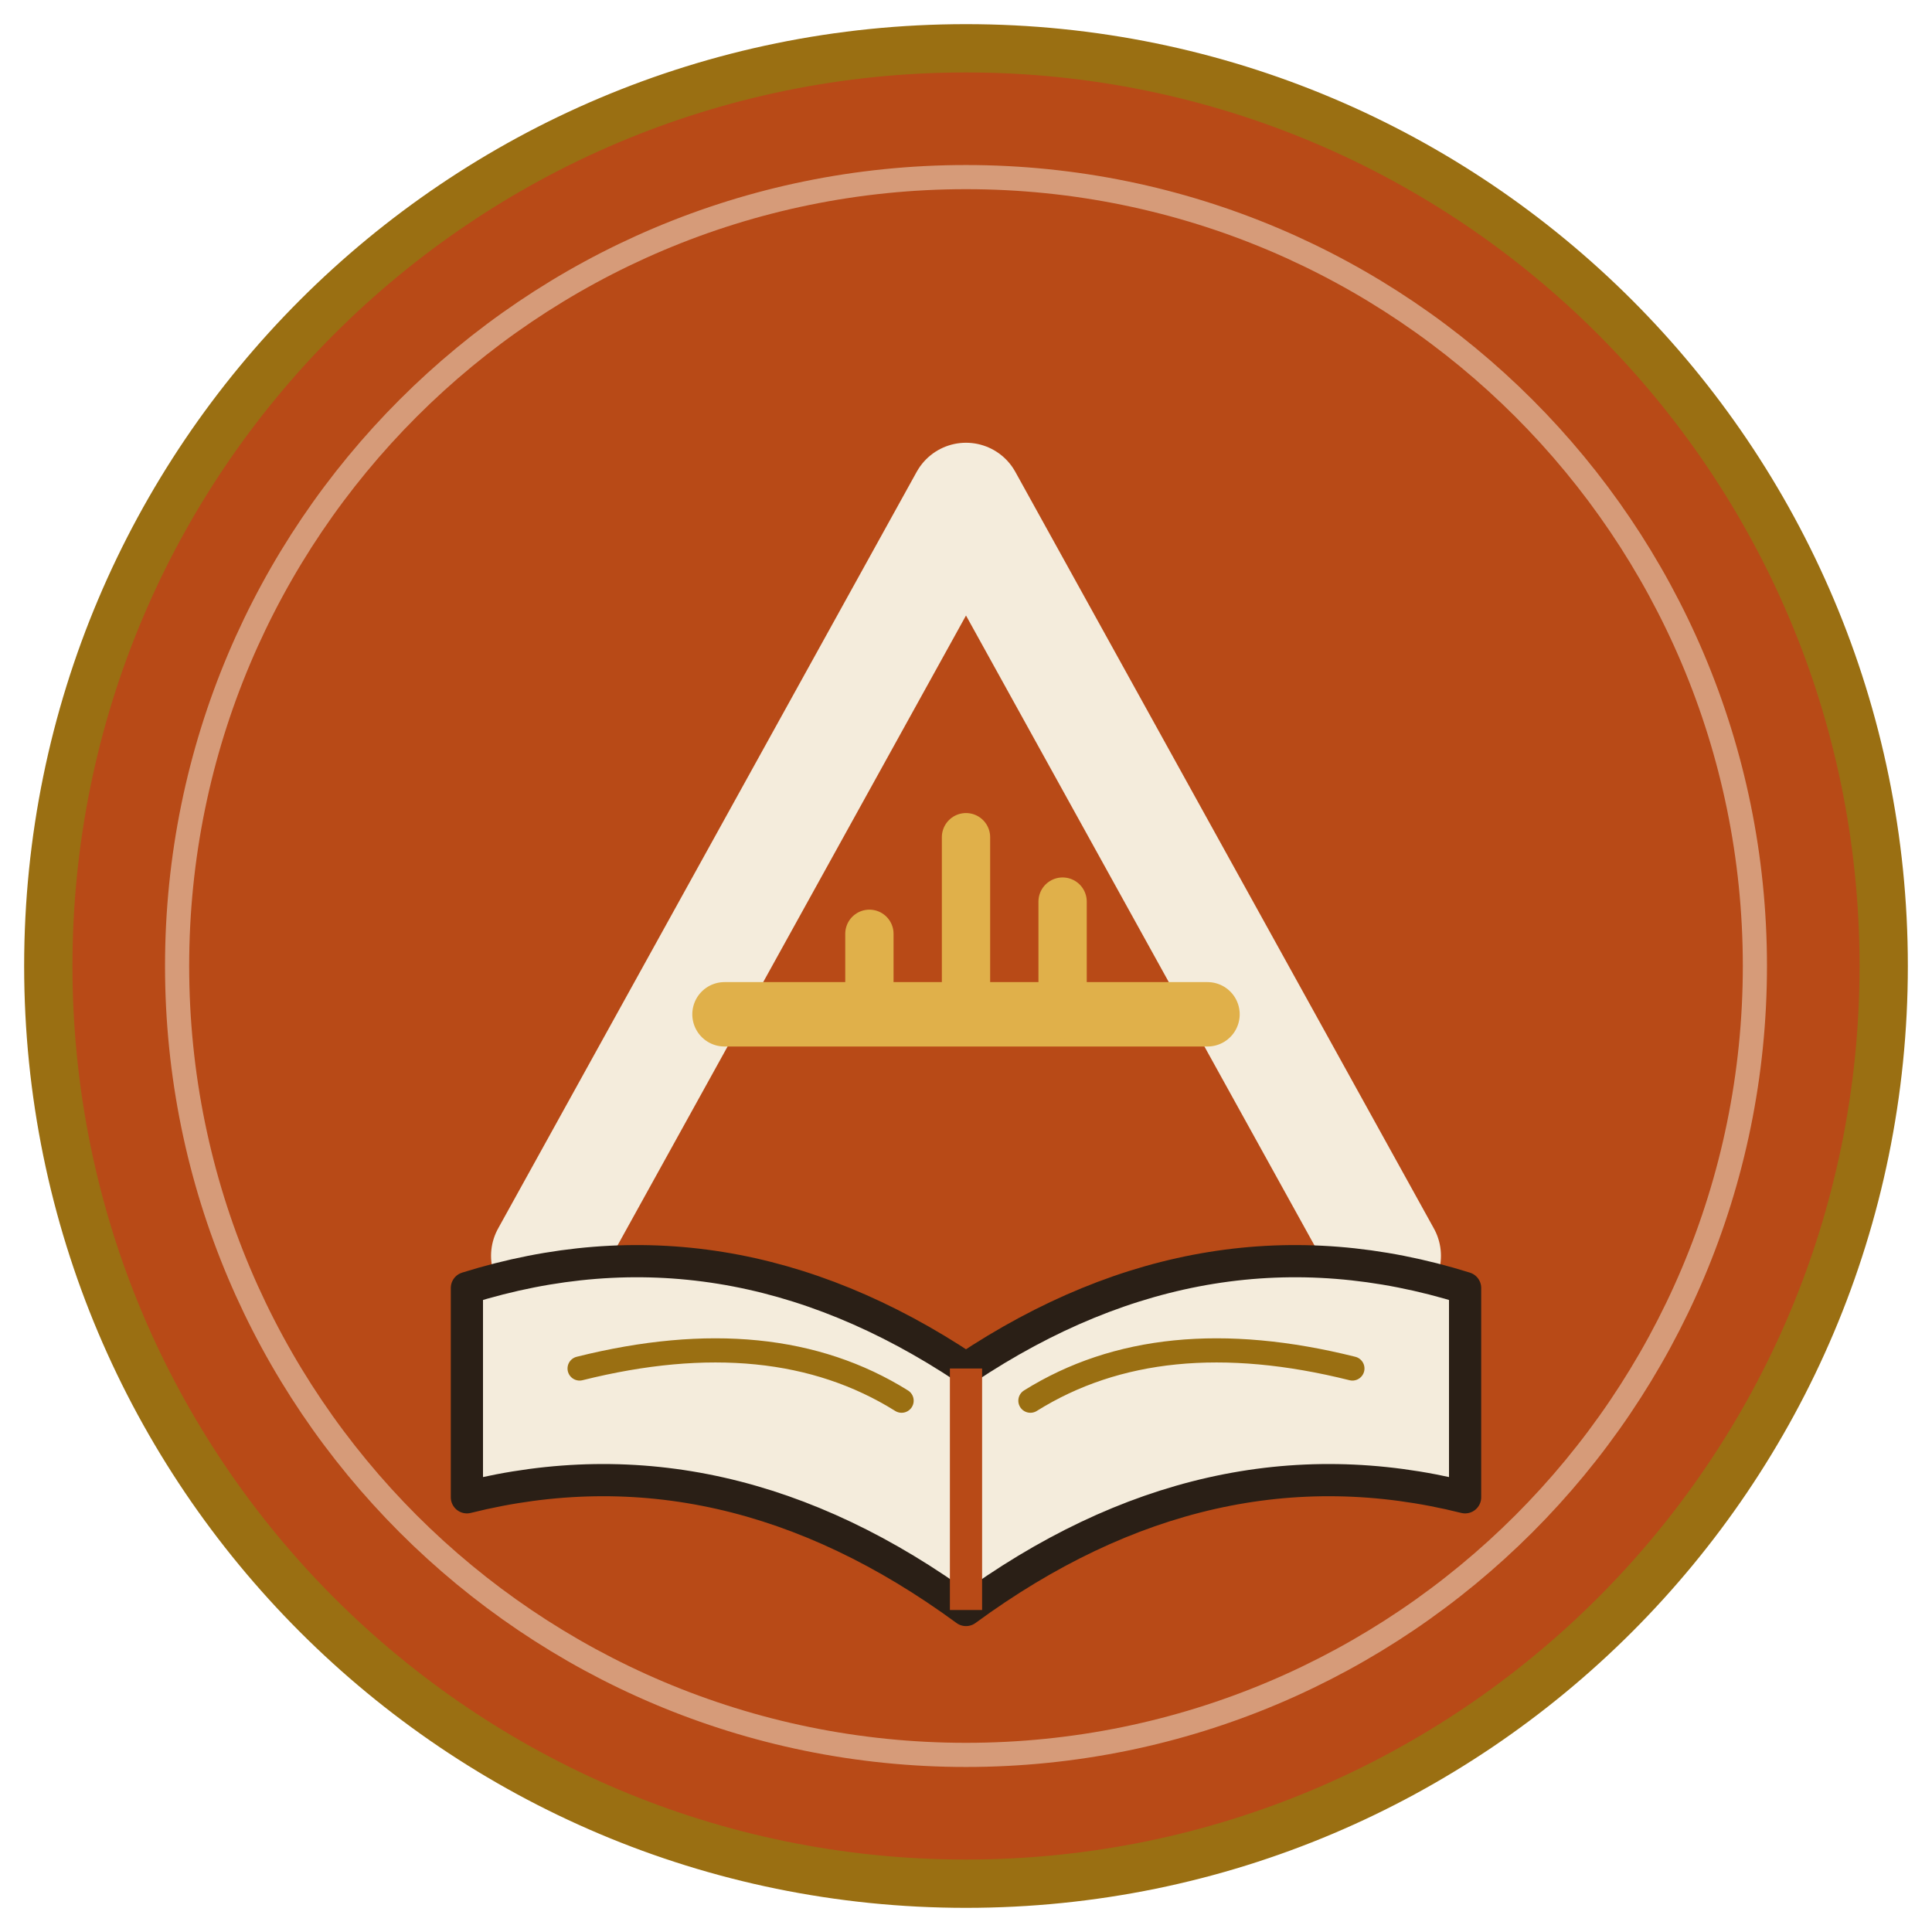
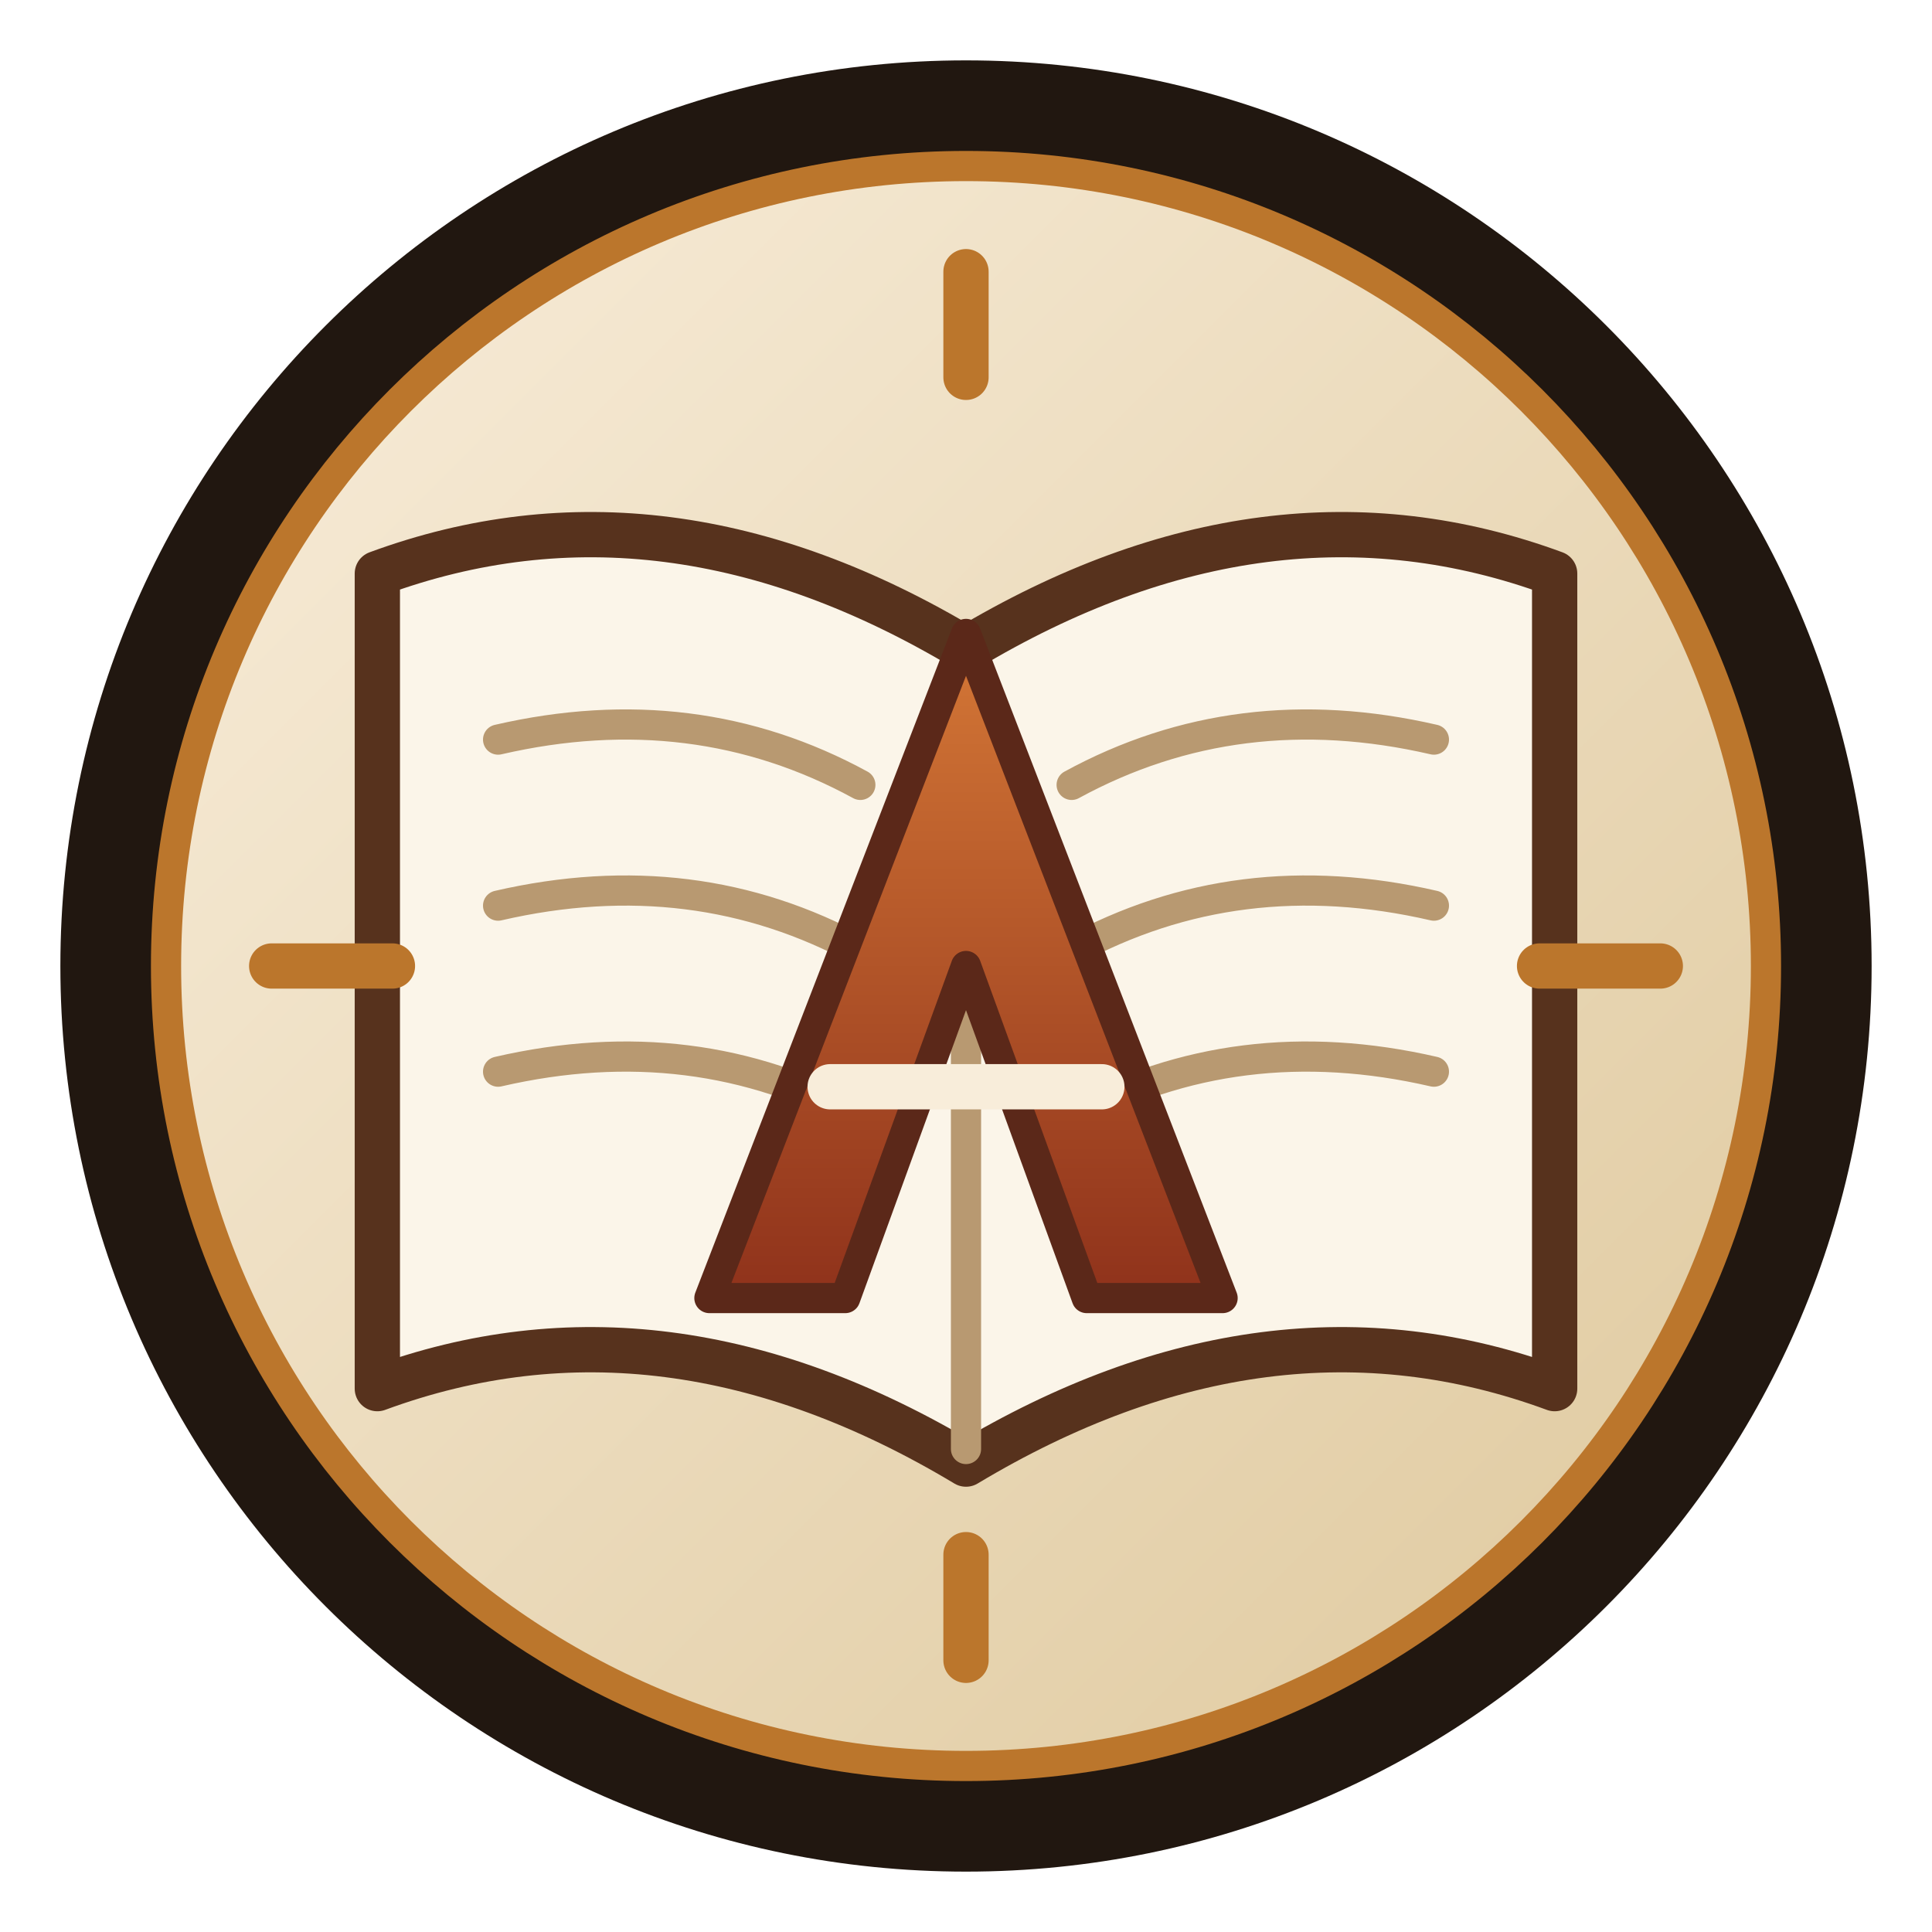
- <svg xmlns="http://www.w3.org/2000/svg" viewBox="0 0 120 120" role="img" aria-labelledby="title desc">
-   <circle cx="60" cy="60" r="57" fill="#b84a17" stroke="#9a6f12" stroke-width="3" />
-   <circle cx="60" cy="60" r="49" fill="none" stroke="#f4ecdc" stroke-opacity=".5" stroke-width="1.5" />
-   <path d="M34 78 60 31l26 47" fill="none" stroke="#f4ecdc" stroke-width="7" stroke-linecap="round" stroke-linejoin="round" />
-   <path d="M45 63h30" fill="none" stroke="#e0b04a" stroke-width="4" stroke-linecap="round" />
-   <path d="M54 63v-5m6 5V52m6 11v-7" fill="none" stroke="#e0b04a" stroke-width="3" stroke-linecap="round" />
-   <path d="M29 80q16-5 31 5 15-10 31-5v13q-16-4-31 7-15-11-31-7z" fill="#f4ecdc" stroke="#2a1f16" stroke-width="2" stroke-linejoin="round" />
-   <path d="M60 85v15" stroke="#b84a17" stroke-width="2" />
-   <path d="M36 85q12-3 20 2m28-2q-12-3-20 2" fill="none" stroke="#9a6f12" stroke-width="1.5" stroke-linecap="round" />
+ <svg xmlns="http://www.w3.org/2000/svg" viewBox="0 0 128 128" role="img" aria-labelledby="title">
+   <defs>
+     <linearGradient id="paper" x1="0" y1="0" x2="1" y2="1">
+       <stop offset="0" stop-color="#f8edda" />
+       <stop offset="1" stop-color="#dfc99e" />
+     </linearGradient>
+     <linearGradient id="ink" x1="0" y1="0" x2="0" y2="1">
+       <stop offset="0" stop-color="#d47736" />
+       <stop offset="1" stop-color="#8f321b" />
+     </linearGradient>
+   </defs>
+   <circle cx="64" cy="64" r="60" fill="#211710" />
+   <circle cx="64" cy="64" r="53" fill="url(#paper)" stroke="#bb762c" stroke-width="2" />
+   <path d="M25 92V38q19-7 39 5 20-12 39-5v54q-19-7-39 5-20-12-39-5Z" fill="#fbf5e9" stroke="#57321d" stroke-linejoin="round" stroke-width="3" />
+   <path d="M64 44v52M33 49q13-3 24 3M33 60q13-3 24 3M33 71q13-3 24 3M71 52q11-6 24-3M71 63q11-6 24-3M71 74q11-6 24-3" fill="none" stroke="#b89971" stroke-linecap="round" stroke-width="2" />
+   <path d="m47 86 17-44 17 44h-9l-8-22-8 22Z" fill="url(#ink)" stroke="#5b2819" stroke-linejoin="round" stroke-width="2" />
+   <path d="M55 72h18" stroke="#f8edda" stroke-linecap="round" stroke-width="3" />
+   <path d="M18 64h8m76 0h8M64 18v7m0 78v7" stroke="#bb762c" stroke-linecap="round" stroke-width="3" />
</svg>
